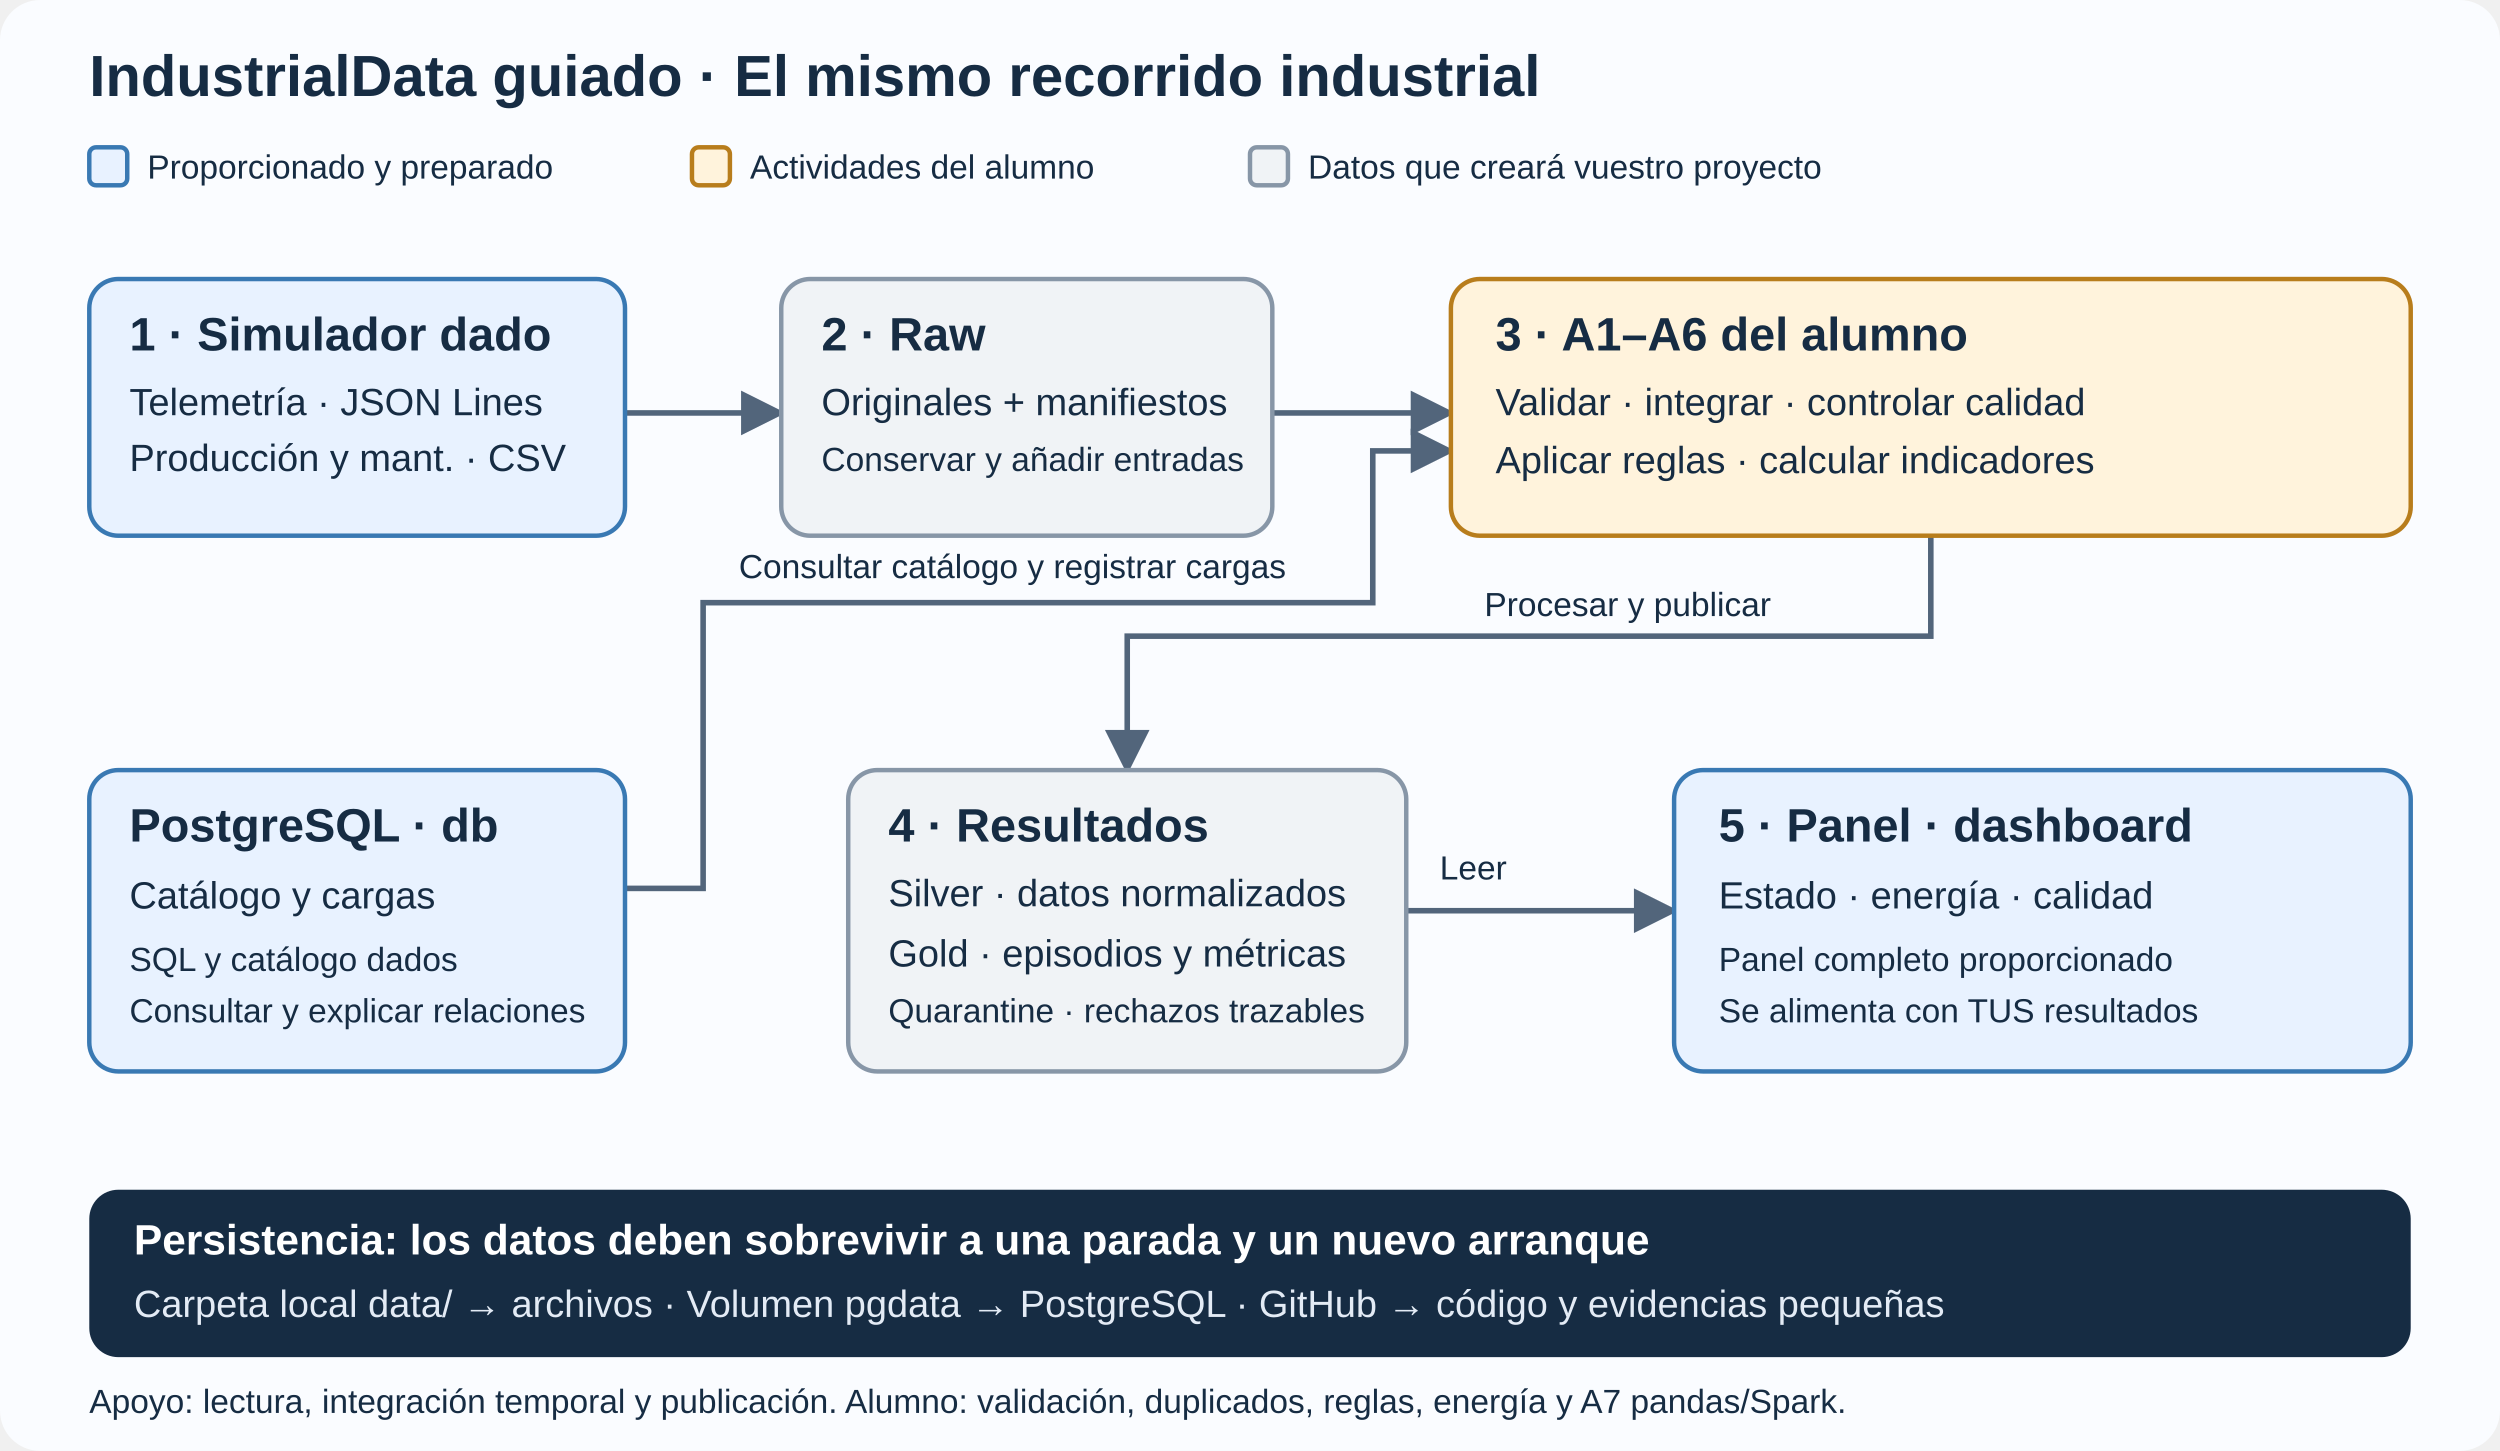
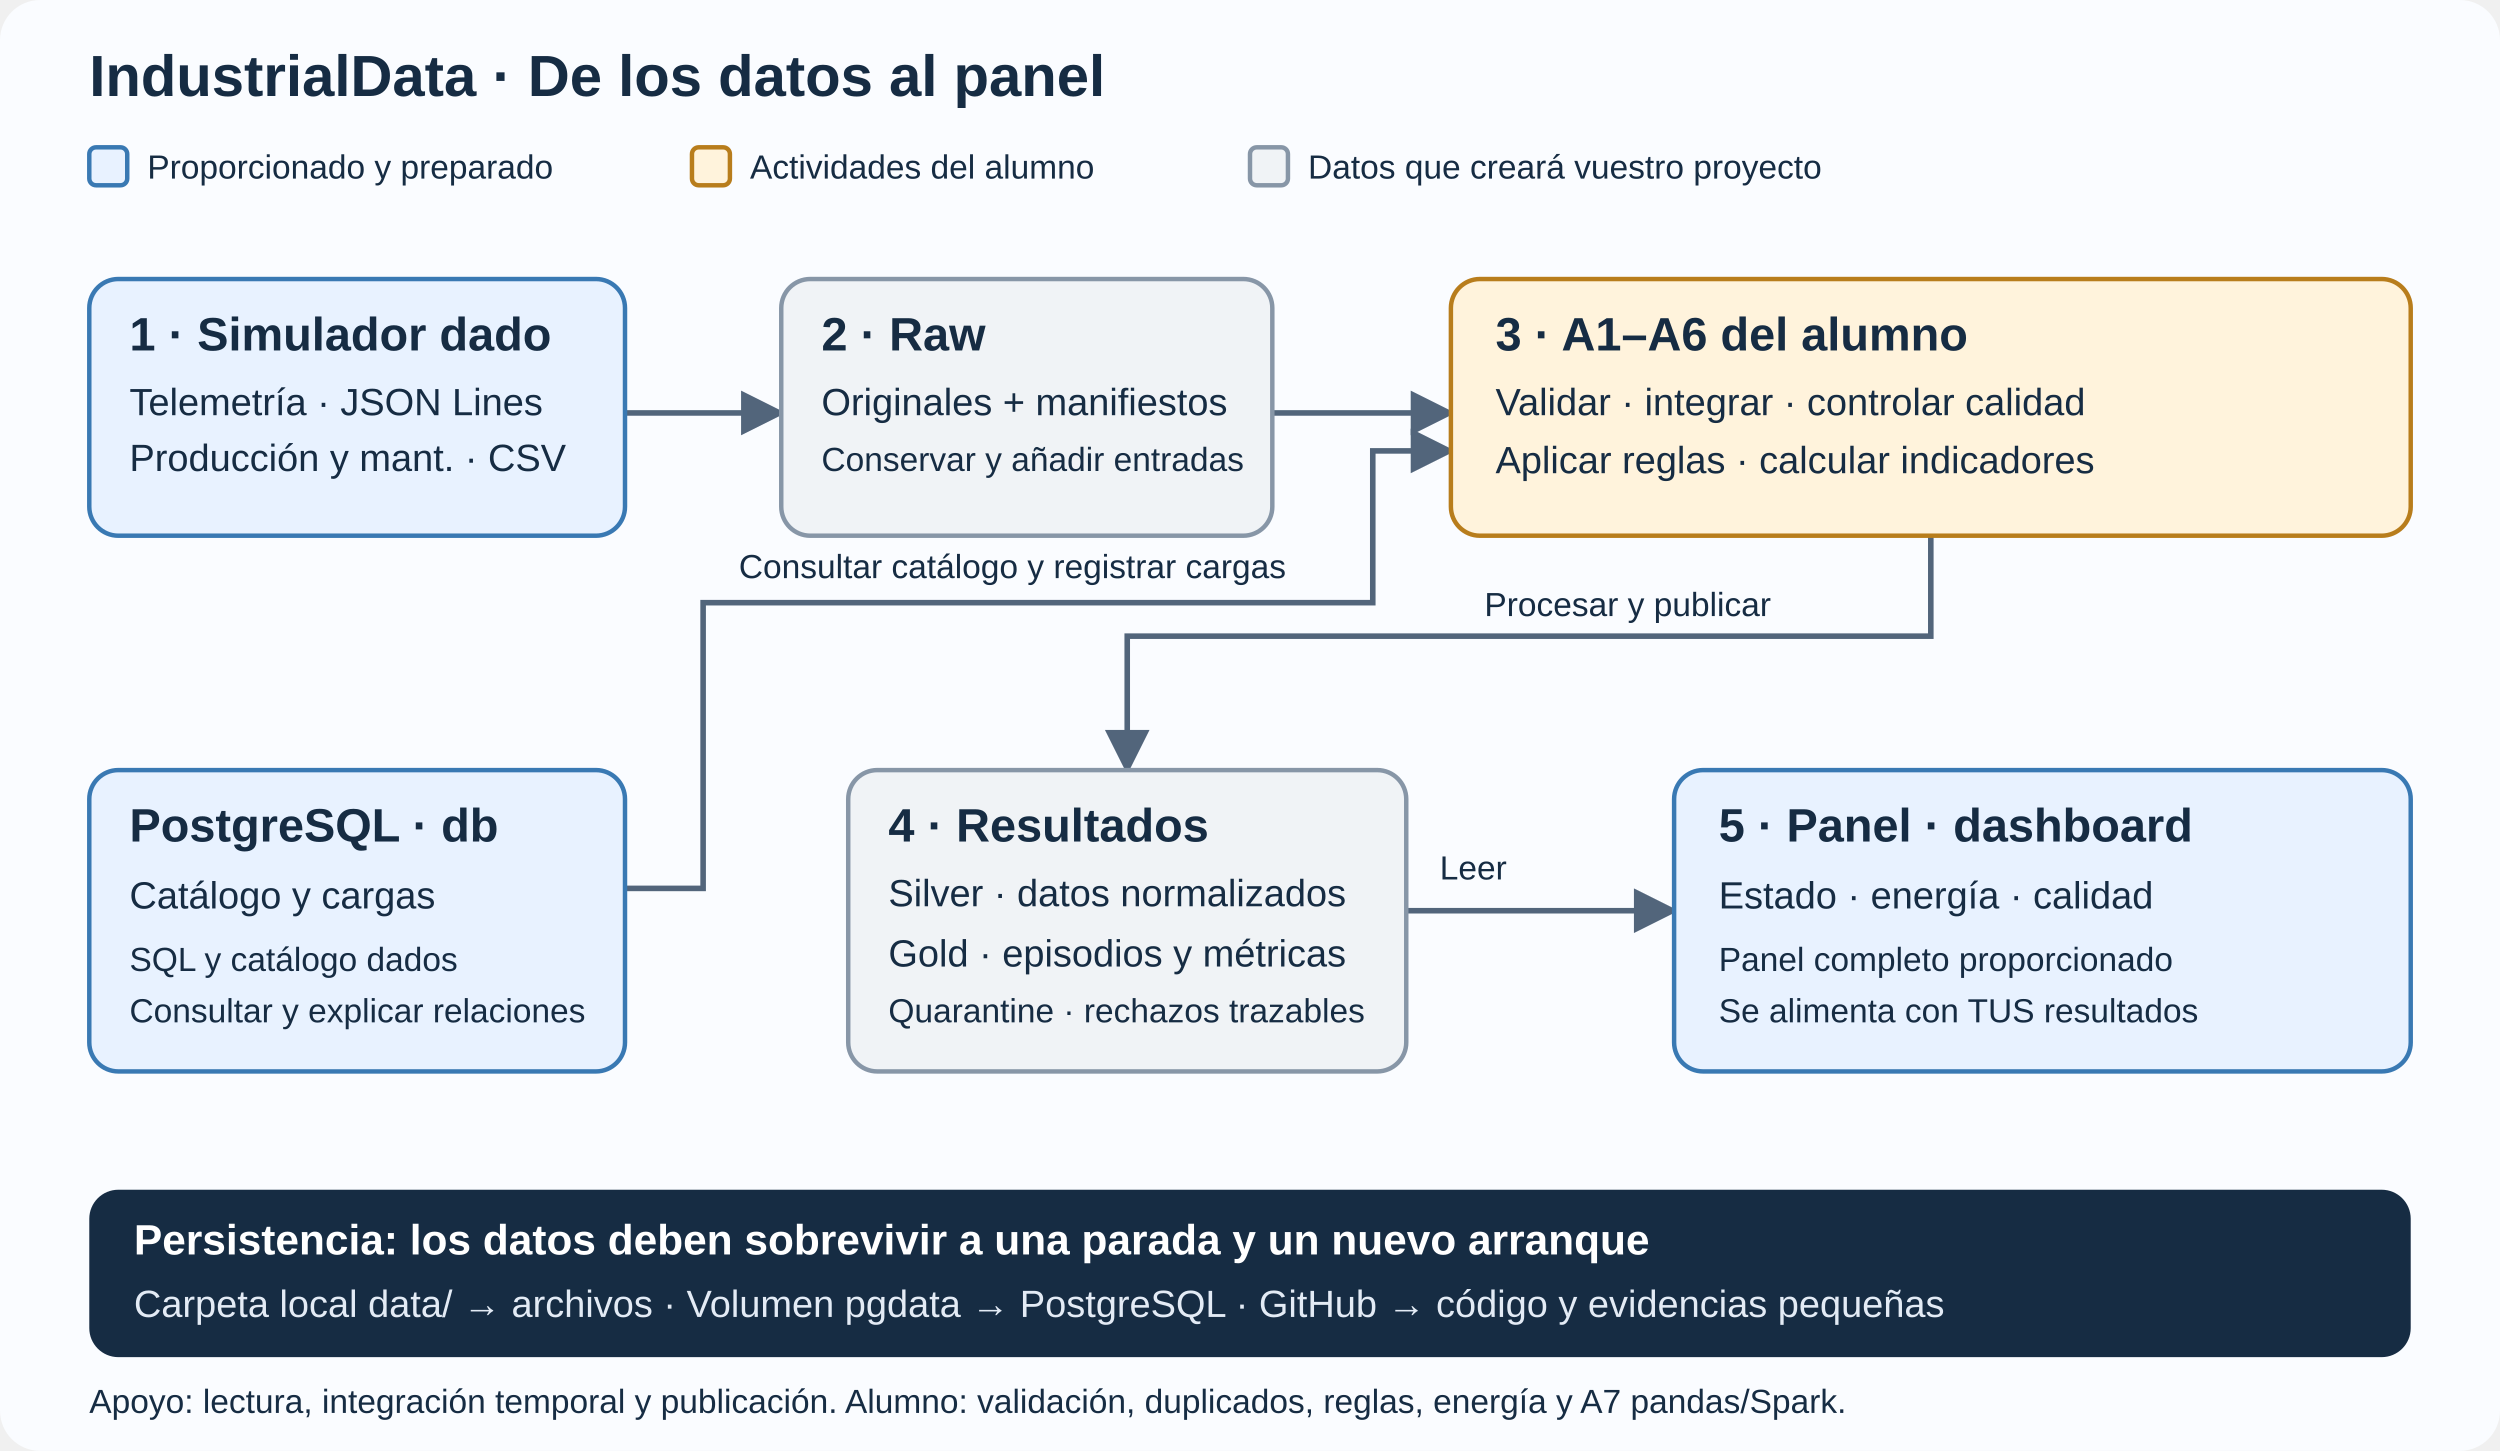
<svg xmlns="http://www.w3.org/2000/svg" width="1120" height="650" viewBox="0 0 1120 650" role="img" aria-labelledby="title desc">
  <defs>
    <marker id="arrow" viewBox="0 0 10 10" refX="9" refY="5" markerWidth="8" markerHeight="8" orient="auto-start-reverse">
      <path d="M0 0 L10 5 L0 10Z" fill="#52657b" />
    </marker>
  </defs>
  <style>text{font-family:Arial,Helvetica,sans-serif;fill:#162c43}.title{font-size:26px;font-weight:700}.head{font-size:21px;font-weight:700}.body{font-size:17px}.small{font-size:15px}.blue{fill:#e8f2ff;stroke:#3979b3;stroke-width:2}.amber{fill:#fff3dc;stroke:#b87d1c;stroke-width:2}.gray{fill:#f0f3f6;stroke:#8796a7;stroke-width:2}.line{fill:none;stroke:#52657b;stroke-width:2.5;marker-end:url(#arrow)}</style>
  <rect width="1120" height="650" rx="18" fill="#fafcff" />
-   <text x="40" y="43" class="title">IndustrialData guiado · El mismo recorrido industrial</text>
+   <text x="40" y="43" class="title">IndustrialData · De los datos al panel</text>
  <rect x="40" y="66" width="17" height="17" rx="3" class="blue" />
  <text x="66" y="80" class="small">Proporcionado y preparado</text>
  <rect x="310" y="66" width="17" height="17" rx="3" class="amber" />
  <text x="336" y="80" class="small">Actividades del alumno</text>
  <rect x="560" y="66" width="17" height="17" rx="3" class="gray" />
  <text x="586" y="80" class="small">Datos que creará vuestro proyecto</text>
  <path class="line" d="M280 185 H350" />
  <path class="line" d="M570 185 H650" />
  <path class="line" d="M865 240 V285 H505 V345" />
  <text x="665" y="276" class="small">Procesar y publicar</text>
  <path class="line" d="M280 398 H315 V270 H615 V202 H650" />
  <text x="331" y="259" class="small">Consultar catálogo y registrar cargas</text>
  <path class="line" d="M630 408 H750" />
  <text x="645" y="394" class="small">Leer</text>
  <rect x="40" y="125" width="240" height="115" rx="13" class="blue" />
  <text x="58" y="157" class="head">1 · Simulador dado</text>
  <text x="58" y="186" class="body">Telemetría · JSON Lines</text>
  <text x="58" y="211" class="body">Producción y mant. · CSV</text>
  <rect x="350" y="125" width="220" height="115" rx="13" class="gray" />
  <text x="368" y="157" class="head">2 · Raw</text>
  <text x="368" y="186" class="body">Originales + manifiestos</text>
  <text x="368" y="211" class="small">Conservar y añadir entradas</text>
  <rect x="650" y="125" width="430" height="115" rx="13" class="amber" />
  <text x="670" y="157" class="head">3 · A1–A6 del alumno</text>
  <text x="670" y="186" class="body">Validar · integrar · controlar calidad</text>
  <text x="670" y="212" class="body">Aplicar reglas · calcular indicadores</text>
  <rect x="40" y="345" width="240" height="135" rx="13" class="blue" />
  <text x="58" y="377" class="head">PostgreSQL · db</text>
  <text x="58" y="407" class="body">Catálogo y cargas</text>
  <text x="58" y="435" class="small">SQL y catálogo dados</text>
  <text x="58" y="458" class="small">Consultar y explicar relaciones</text>
  <rect x="380" y="345" width="250" height="135" rx="13" class="gray" />
  <text x="398" y="377" class="head">4 · Resultados</text>
  <text x="398" y="406" class="body">Silver · datos normalizados</text>
  <text x="398" y="433" class="body">Gold · episodios y métricas</text>
  <text x="398" y="458" class="small">Quarantine · rechazos trazables</text>
  <rect x="750" y="345" width="330" height="135" rx="13" class="blue" />
  <text x="770" y="377" class="head">5 · Panel · dashboard</text>
  <text x="770" y="407" class="body">Estado · energía · calidad</text>
  <text x="770" y="435" class="small">Panel completo proporcionado</text>
  <text x="770" y="458" class="small">Se alimenta con TUS resultados</text>
  <rect x="40" y="533" width="1040" height="75" rx="13" fill="#162c43" />
  <text x="60" y="562" style="fill:white;font-size:19px;font-weight:700;font-family:Arial">Persistencia: los datos deben sobrevivir a una parada y un nuevo arranque</text>
  <text x="60" y="590" style="fill:#e3ebf5;font-size:17px;font-family:Arial">Carpeta local data/ → archivos   ·   Volumen pgdata → PostgreSQL   ·   GitHub → código y evidencias pequeñas</text>
  <text x="40" y="633" class="small">Apoyo: lectura, integración temporal y publicación. Alumno: validación, duplicados, reglas, energía y A7 pandas/Spark.</text>
</svg>
